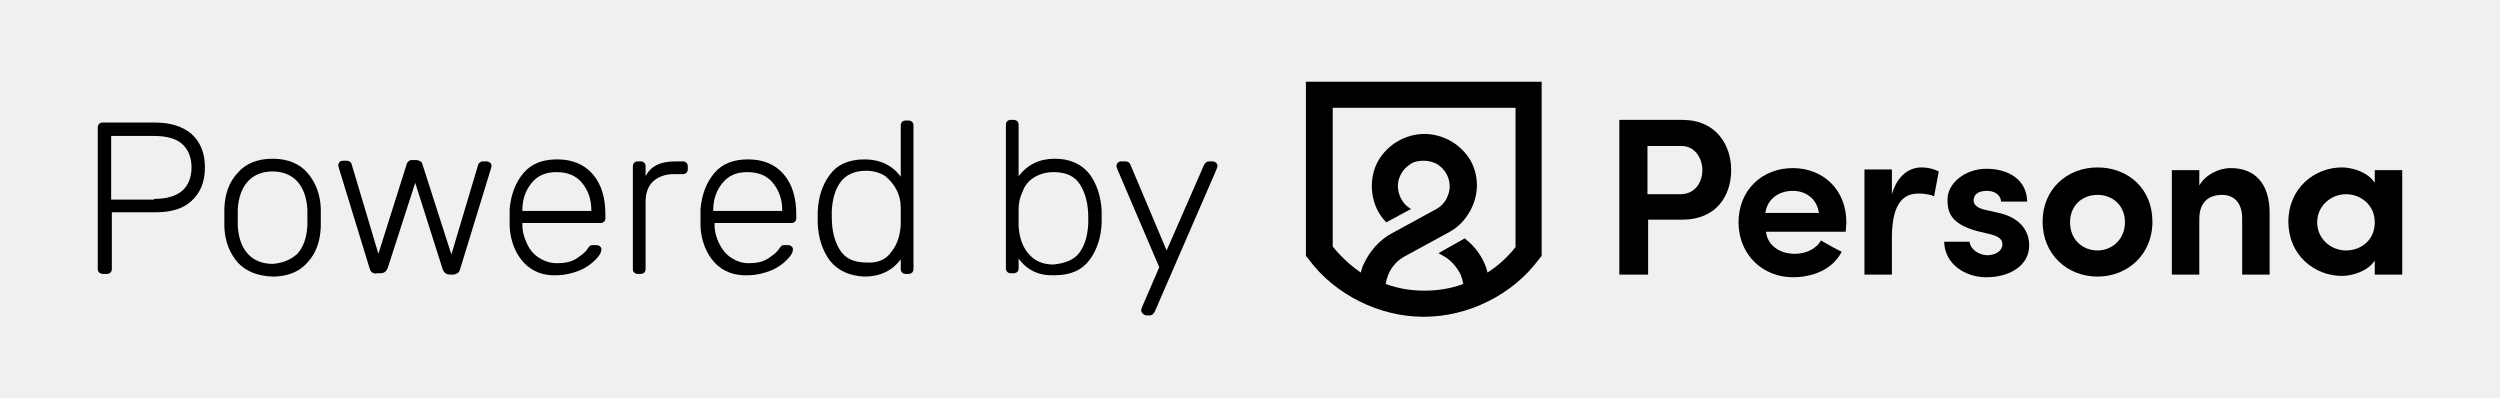
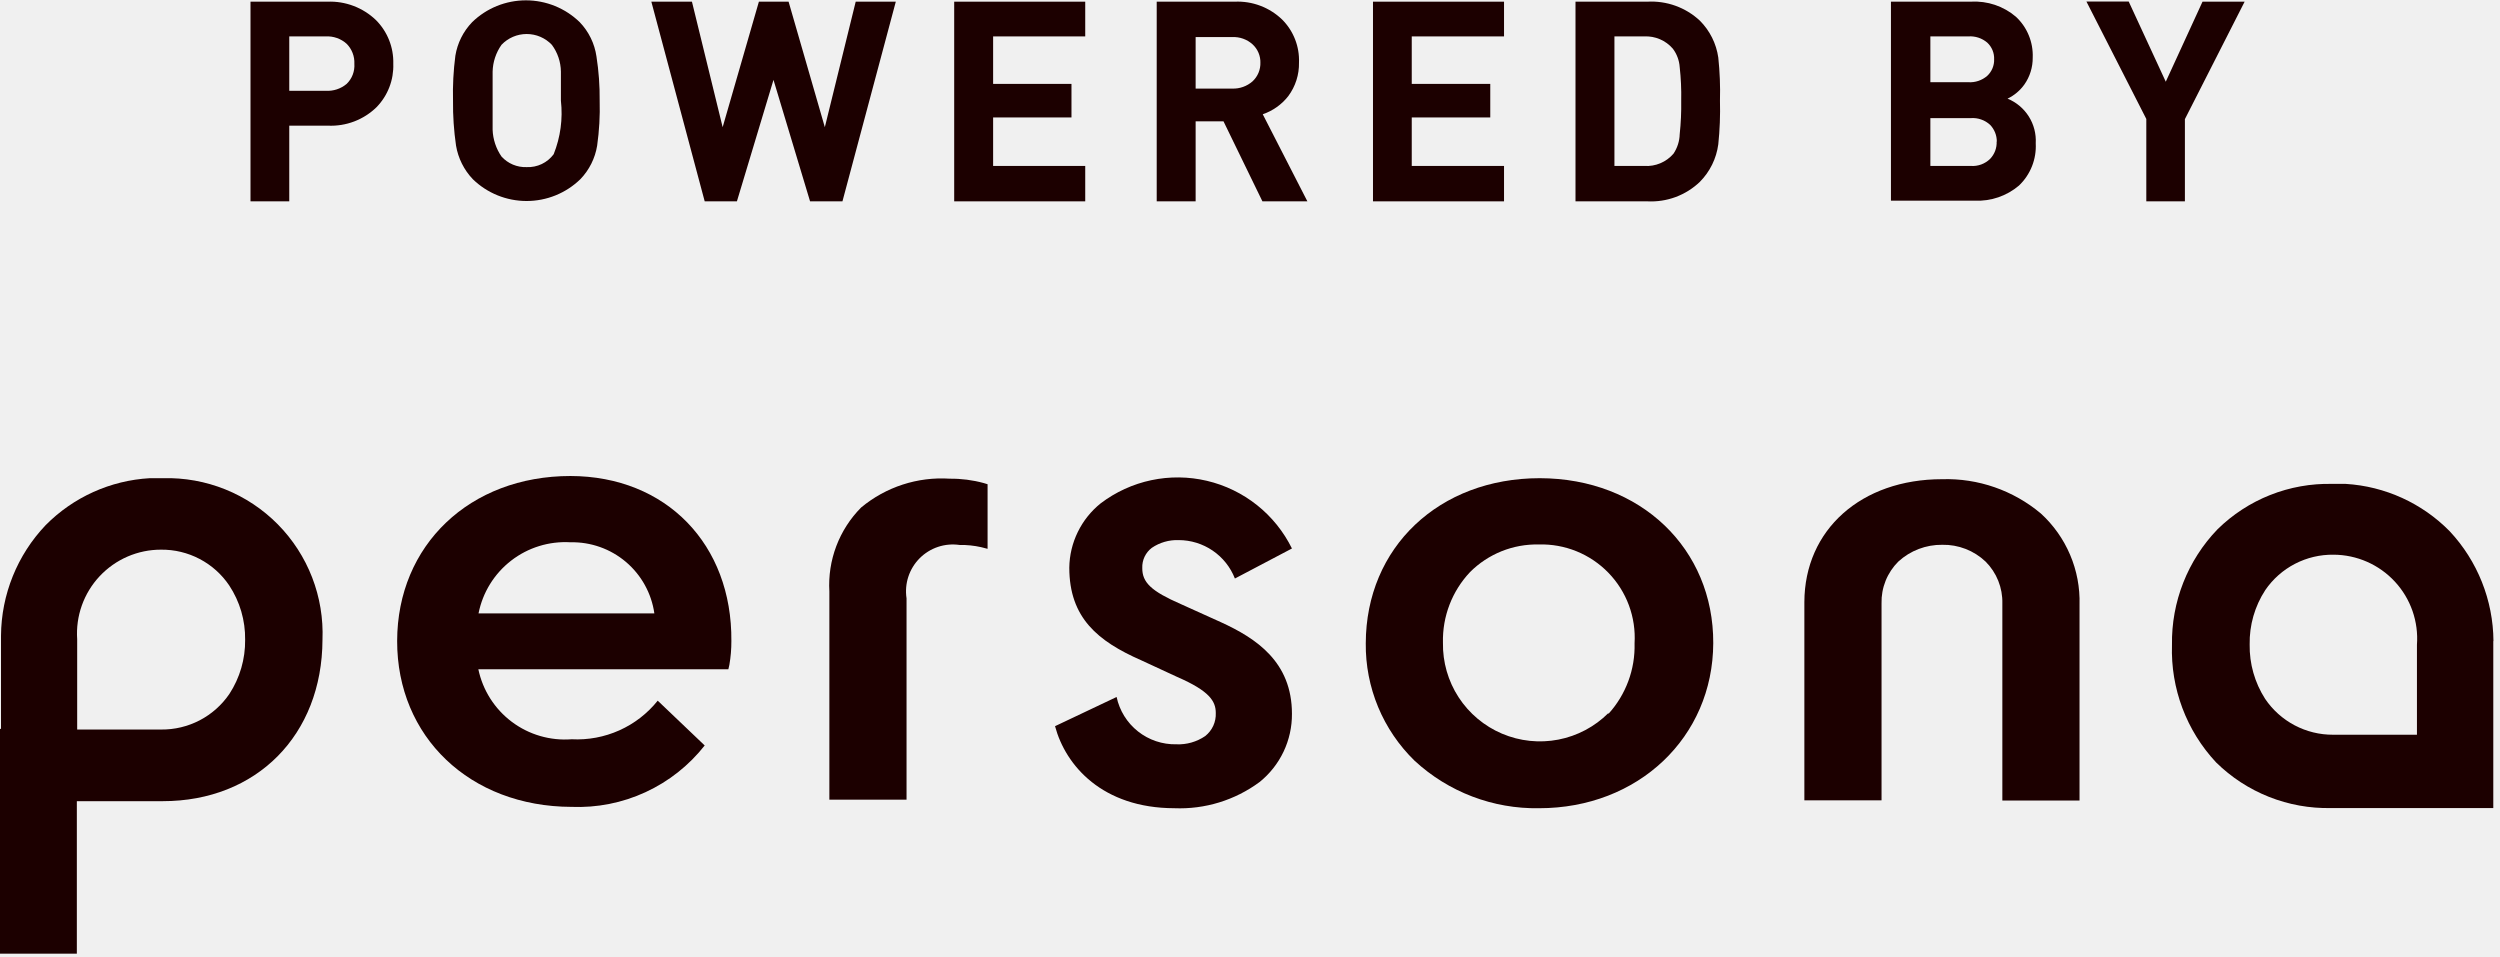
- <svg xmlns="http://www.w3.org/2000/svg" version="1.1" id="Layer_1" x="0px" y="0px" viewBox="0 0 373.3 59.4" style="enable-background:new 0 0 373.3 59.4;" xml:space="preserve">
-   <style type="text/css">
- 	
- </style>
-   <g>
-     <g>
-       <path class="st0" d="M14.8,40.7c-0.1-0.1-0.2-0.3-0.2-0.5V19c0-0.2,0.1-0.4,0.2-0.5c0.1-0.1,0.3-0.2,0.5-0.2h7.9    c2.3,0,4.1,0.6,5.4,1.7c1.3,1.2,2,2.8,2,5c0,2.2-0.7,3.8-2,5c-1.3,1.2-3.1,1.7-5.4,1.7h-6.5v8.5c0,0.2-0.1,0.4-0.2,0.5    c-0.1,0.1-0.3,0.2-0.5,0.2h-0.6C15.1,40.9,15,40.8,14.8,40.7z M23,29.7c1.9,0,3.2-0.4,4.2-1.2c0.9-0.8,1.4-2,1.4-3.5    s-0.5-2.7-1.4-3.5c-0.9-0.8-2.3-1.2-4.2-1.2h-6.4v9.5H23z" />
-       <path class="st0" d="M35.5,39.2c-1.2-1.4-1.9-3.1-2-5.3l0-1.4l0-1.4c0.1-2.2,0.7-3.9,2-5.3c1.2-1.4,3-2.1,5.2-2.1    c2.2,0,4,0.7,5.2,2.1s1.9,3.1,2,5.3c0,0.2,0,0.7,0,1.4c0,0.7,0,1.1,0,1.4c-0.1,2.2-0.7,3.9-2,5.3c-1.2,1.4-3,2.1-5.2,2.1    C38.4,41.2,36.7,40.5,35.5,39.2z M44.4,37.9c0.9-1,1.4-2.4,1.5-4.2c0-0.2,0-0.6,0-1.2c0-0.6,0-1,0-1.2c-0.1-1.8-0.6-3.2-1.5-4.2    c-0.9-1-2.2-1.5-3.7-1.5c-1.5,0-2.8,0.5-3.7,1.5c-0.9,1-1.4,2.4-1.5,4.2l0,1.2l0,1.2c0.1,1.8,0.6,3.2,1.5,4.2    c0.9,1,2.2,1.5,3.7,1.5C42.2,39.3,43.4,38.8,44.4,37.9z" />
-       <path class="st0" d="M55.6,40.7c-0.2-0.1-0.3-0.3-0.4-0.6l-4.6-15l-0.1-0.4c0-0.2,0.1-0.3,0.2-0.5c0.1-0.1,0.3-0.2,0.5-0.2h0.6    c0.2,0,0.4,0.1,0.5,0.2c0.1,0.1,0.2,0.2,0.2,0.3l4,13.4l4.2-13.3c0-0.2,0.1-0.3,0.3-0.5s0.3-0.2,0.6-0.2h0.6    c0.2,0,0.4,0.1,0.6,0.2c0.2,0.1,0.2,0.3,0.3,0.5L67.4,38l4-13.4c0-0.1,0.1-0.2,0.2-0.3c0.1-0.1,0.3-0.2,0.5-0.2h0.6    c0.2,0,0.3,0.1,0.5,0.2c0.1,0.1,0.2,0.3,0.2,0.5l-0.1,0.4l-4.6,15c-0.1,0.3-0.2,0.5-0.4,0.6c-0.2,0.1-0.4,0.2-0.6,0.2h-0.5    c-0.6,0-0.9-0.3-1.1-0.8L62,27.3l-4.1,12.7c-0.2,0.5-0.5,0.8-1.1,0.8h-0.5C56,40.9,55.8,40.8,55.6,40.7z" />
-       <path class="st0" d="M78.2,39.2c-1.2-1.3-2-3.2-2.1-5.4l0-1.3l0-1.3c0.2-2.2,0.9-4,2.1-5.4c1.2-1.4,2.9-2,5-2c2.2,0,4,0.7,5.3,2.2    c1.3,1.5,1.9,3.5,1.9,6.1v0.5c0,0.2-0.1,0.4-0.2,0.5c-0.1,0.1-0.3,0.2-0.5,0.2H78v0.3c0,1,0.3,2,0.7,2.8c0.4,0.9,1,1.6,1.8,2.1    c0.8,0.5,1.6,0.8,2.7,0.8c1.2,0,2.1-0.2,2.9-0.7c0.7-0.5,1.3-0.9,1.6-1.4c0.2-0.3,0.3-0.4,0.4-0.5c0.1-0.1,0.3-0.1,0.5-0.1h0.5    c0.2,0,0.4,0.1,0.5,0.2c0.1,0.1,0.2,0.2,0.2,0.4c0,0.5-0.3,1-0.9,1.6c-0.6,0.6-1.4,1.2-2.4,1.6s-2.2,0.7-3.4,0.7    C81.1,41.2,79.4,40.5,78.2,39.2z M88.3,31.5v-0.1c0-1.7-0.5-3-1.4-4.1c-0.9-1.1-2.2-1.6-3.8-1.6c-1.6,0-2.8,0.5-3.7,1.6    c-0.9,1.1-1.4,2.4-1.4,4.1v0.1H88.3z" />
-       <path class="st0" d="M94.7,40.7c-0.1-0.1-0.2-0.3-0.2-0.5V24.8c0-0.2,0.1-0.4,0.2-0.5c0.1-0.1,0.3-0.2,0.5-0.2h0.5    c0.2,0,0.4,0.1,0.5,0.2c0.1,0.1,0.2,0.3,0.2,0.5v1.5c0.8-1.5,2.2-2.2,4.4-2.2h1.2c0.2,0,0.4,0.1,0.5,0.2s0.2,0.3,0.2,0.5v0.5    c0,0.2-0.1,0.4-0.2,0.5c-0.1,0.1-0.3,0.2-0.5,0.2h-1.4c-1.3,0-2.3,0.4-3.1,1.1c-0.8,0.8-1.1,1.8-1.1,3.1v10c0,0.2-0.1,0.4-0.2,0.5    c-0.1,0.1-0.3,0.2-0.5,0.2h-0.5C95,40.9,94.8,40.8,94.7,40.7z" />
-       <path class="st0" d="M106.7,39.2c-1.2-1.3-2-3.2-2.1-5.4l0-1.3l0-1.3c0.2-2.2,0.9-4,2.1-5.4c1.2-1.4,2.9-2,5-2    c2.2,0,4,0.7,5.3,2.2c1.3,1.5,1.9,3.5,1.9,6.1v0.5c0,0.2-0.1,0.4-0.2,0.5c-0.1,0.1-0.3,0.2-0.5,0.2h-11.5v0.3c0,1,0.3,2,0.7,2.8    s1,1.6,1.8,2.1c0.8,0.5,1.6,0.8,2.6,0.8c1.2,0,2.1-0.2,2.9-0.7c0.7-0.5,1.3-0.9,1.6-1.4c0.2-0.3,0.3-0.4,0.4-0.5    c0.1-0.1,0.3-0.1,0.5-0.1h0.5c0.2,0,0.4,0.1,0.5,0.2c0.1,0.1,0.2,0.2,0.2,0.4c0,0.5-0.3,1-0.9,1.6c-0.6,0.6-1.4,1.2-2.4,1.6    s-2.2,0.7-3.4,0.7C109.6,41.2,107.9,40.5,106.7,39.2z M116.8,31.5v-0.1c0-1.7-0.5-3-1.4-4.1c-0.9-1.1-2.2-1.6-3.8-1.6    s-2.8,0.5-3.7,1.6c-0.9,1.1-1.4,2.4-1.4,4.1v0.1H116.8z" />
-       <path class="st0" d="M123.9,38.9c-1.1-1.5-1.7-3.4-1.8-5.5l0-0.9l0-0.9c0.1-2.2,0.7-4,1.8-5.5c1.1-1.5,2.8-2.3,5.2-2.3    c2.3,0,4.2,0.9,5.4,2.6v-7.7c0-0.2,0.1-0.4,0.2-0.5s0.3-0.2,0.5-0.2h0.5c0.2,0,0.4,0.1,0.5,0.2c0.1,0.1,0.2,0.3,0.2,0.5v21.5    c0,0.2-0.1,0.4-0.2,0.5c-0.1,0.1-0.3,0.2-0.5,0.2h-0.5c-0.2,0-0.4-0.1-0.5-0.2s-0.2-0.3-0.2-0.5v-1.5c-1.2,1.7-3.1,2.6-5.4,2.6    C126.8,41.2,125.1,40.4,123.9,38.9z M133.1,37.6c0.9-1.1,1.3-2.5,1.4-4c0-0.2,0-0.6,0-1.3c0-0.6,0-1,0-1.3c0-0.9-0.2-1.8-0.6-2.6    c-0.4-0.8-1-1.5-1.7-2.1c-0.8-0.5-1.7-0.8-2.9-0.8c-1.7,0-3,0.6-3.8,1.7c-0.8,1.1-1.2,2.5-1.3,4.3l0,0.9c0,2,0.4,3.6,1.2,4.9    c0.8,1.3,2.1,1.9,4,1.9C131,39.3,132.3,38.8,133.1,37.6z" />
-       <path class="st0" d="M152.1,38.6v1.5c0,0.2-0.1,0.4-0.2,0.5c-0.1,0.1-0.3,0.2-0.5,0.2h-0.5c-0.2,0-0.4-0.1-0.5-0.2    s-0.2-0.3-0.2-0.5V18.6c0-0.2,0.1-0.4,0.2-0.5s0.3-0.2,0.5-0.2h0.5c0.2,0,0.4,0.1,0.5,0.2c0.1,0.1,0.2,0.3,0.2,0.5v7.7    c1.3-1.7,3.1-2.6,5.4-2.6c2.3,0,4,0.8,5.2,2.3c1.1,1.5,1.7,3.4,1.8,5.5c0,0.2,0,0.5,0,0.9s0,0.7,0,0.9c-0.1,2.2-0.7,4-1.8,5.5    c-1.1,1.5-2.8,2.3-5.2,2.3C155.2,41.2,153.4,40.4,152.1,38.6z M161.2,37.7c0.8-1.1,1.2-2.5,1.3-4.3c0-0.2,0-0.5,0-0.9    c0-2-0.4-3.6-1.2-4.9c-0.8-1.3-2.1-1.9-4-1.9c-1.1,0-2.1,0.3-2.9,0.8c-0.8,0.5-1.4,1.2-1.7,2.1c-0.4,0.8-0.6,1.7-0.6,2.6l0,1.3    l0,1.3c0.1,1.5,0.5,2.9,1.4,4c0.9,1.1,2.1,1.7,3.8,1.7C159.1,39.3,160.4,38.8,161.2,37.7z" />
-       <path class="st0" d="M170.6,46.8c-0.1-0.1-0.2-0.3-0.2-0.5c0-0.1,0.1-0.3,0.2-0.6l2.5-5.8l-6.2-14.5c-0.1-0.3-0.2-0.5-0.2-0.6    c0-0.2,0.1-0.3,0.2-0.5c0.1-0.1,0.3-0.2,0.5-0.2h0.7c0.3,0,0.6,0.2,0.7,0.5l5.4,12.8l5.6-12.8c0.2-0.3,0.4-0.5,0.7-0.5h0.6    c0.2,0,0.3,0.1,0.5,0.2c0.1,0.1,0.2,0.3,0.2,0.5c0,0.1-0.1,0.3-0.2,0.6l-9.2,21.2c-0.2,0.3-0.4,0.5-0.7,0.5h-0.6    C170.9,47,170.8,47,170.6,46.8z" />
-     </g>
-     <g>
-       <path class="st0" d="M251.1,21.8c2.1,0,3.1,2,3.1,3.6c0,1.7-1,3.6-3.3,3.6h-4.9v-7.2H251.1z M241.8,41h4.3v-8.2h5.1    c5.1,0,7.3-3.6,7.3-7.4c0-3.7-2.2-7.5-7.3-7.5h-9.4V41z" />
-       <path class="st0" d="M275.7,33.2c0-4.9-3.5-8.1-8-8.1c-4.5,0-8.1,3.2-8.1,8.1s3.7,8.2,8.1,8.2c2.9,0,5.9-1.1,7.3-3.8    c-1-0.5-2.1-1.1-3.1-1.7c-0.7,1.3-2.3,2-3.9,2c-2.3,0-4.1-1.3-4.3-3.3h11.9C275.6,34.2,275.7,33.6,275.7,33.2z M263.6,31.8    c0.3-2.1,2-3.3,4.1-3.3c2,0,3.6,1.2,3.9,3.3H263.6z" />
-       <path class="st0" d="M282.5,35.5c0-4.1,1.1-6.6,3.9-6.6c0.4,0,1.4,0,2.4,0.4l0.7-3.7c-0.6-0.3-1.5-0.6-2.6-0.6    c-1.8,0-3.6,1.2-4.4,4v-3.7h-4.1V41h4.1V35.5z" />
-       <path class="st0" d="M295.2,34.5l2.1,0.5c1.1,0.3,1.7,0.7,1.7,1.5c0,0.9-0.9,1.5-2,1.6c-1.5,0.1-2.8-0.9-2.9-2h-3.8    c0.1,3.4,3.2,5.3,6.3,5.3c3.3,0,6.4-1.6,6.4-4.8c0-1.2-0.5-3.7-4.1-4.7l-2.6-0.6c-0.9-0.2-1.6-0.7-1.6-1.3c0-1.2,1-1.5,2-1.5    c0.9,0,2,0.4,2.1,1.6h3.9c-0.1-3.6-3.2-4.9-6.1-4.9c-3.1,0-5.8,2.1-5.8,4.6C290.8,31.6,291.2,33.4,295.2,34.5z" />
-       <path class="st0" d="M313.2,37.4c-2.2,0-4.1-1.6-4.1-4.2c0-2.5,1.8-4.1,4.1-4.1s4.1,1.6,4.1,4.1C317.3,35.7,315.4,37.4,313.2,37.4    z M313.2,41.3c4.4,0,8.2-3.2,8.2-8.2s-3.7-8.1-8.2-8.1c-4.5,0-8.2,3.2-8.2,8.1S308.7,41.3,313.2,41.3z" />
-       <path class="st0" d="M328.4,32.7c0-2.7,1.6-3.6,3.4-3.6c1.8,0,3,1.2,3,3.5V41c0.6,0,3.4,0,4.1,0v-9.2c0-4.4-2.2-6.7-5.8-6.7    c-1.8,0-3.8,1-4.7,2.6v-2.3h-4.1V41h4.1V32.7z" />
-       <path class="st0" d="M354.6,41h4.1V25.4h-4.1v1.9c-1.1-1.7-3.5-2.3-4.9-2.3c-4.1,0-8,3.1-8,8.1c0,5,3.9,8.1,8,8.1    c1.5,0,3.9-0.7,4.9-2.3V41z M346,33.2c0-2.5,2.1-4.2,4.3-4.2c2.1,0,4.3,1.5,4.3,4.2c0,2.7-2.1,4.2-4.3,4.2    C348.1,37.4,346,35.7,346,33.2z" />
-       <path class="st1" d="M230.1,12.2h-35.1v26l0.4,0.5c2,2.7,4.6,4.8,7.6,6.3c3,1.5,6.3,2.3,9.6,2.3c3.3,0,6.6-0.8,9.6-2.3    c3-1.5,5.6-3.6,7.6-6.3l0.4-0.5V12.2z M199,36.8V16.1h27.3v20.8c-1.2,1.5-2.6,2.8-4.2,3.8c0-0.2-0.1-0.3-0.1-0.5    c-0.6-1.8-1.7-3.4-3.3-4.6l-3.9,2.2l0.7,0.4c1.1,0.6,2,1.6,2.6,2.8c0.2,0.5,0.3,0.9,0.4,1.4c-1.9,0.7-3.8,1-5.8,1    c-2,0-3.9-0.3-5.8-1c0.1-0.5,0.2-0.9,0.4-1.4c0.5-1.2,1.4-2.2,2.6-2.8l6.6-3.6c0.9-0.5,1.7-1.2,2.3-2c0.6-0.8,1.1-1.7,1.4-2.7    c0.3-1,0.4-2,0.3-3c-0.1-1-0.4-2-0.9-2.9c-0.7-1.2-1.7-2.2-2.9-2.9c-1.2-0.7-2.6-1.1-4-1.1c-1.4,0-2.8,0.4-4,1.1    c-1.2,0.7-2.2,1.7-2.9,2.9c-0.8,1.4-1.1,3.1-0.9,4.8c0.2,1.6,0.9,3.2,2.1,4.4l3.7-2c-0.9-0.5-1.5-1.3-1.8-2.3    c-0.3-1-0.2-2,0.3-2.9c0.3-0.6,0.8-1.1,1.4-1.5c0.6-0.4,1.3-0.5,2-0.5c0.7,0,1.4,0.2,2,0.5c0.6,0.4,1.1,0.9,1.4,1.5    c0.5,0.9,0.6,2,0.3,2.9c-0.3,1-0.9,1.8-1.8,2.3l-6.6,3.6c-1.9,1-3.4,2.7-4.3,4.7c-0.2,0.4-0.3,0.8-0.4,1.2    C201.6,39.6,200.2,38.3,199,36.8z" />
-     </g>
+ <svg xmlns="http://www.w3.org/2000/svg" width="149" height="57" viewBox="0 0 149 57" fill="none">
+   <g clip-path="url(#clip0)">
+     <path d="M34 28.37C28 28.37 23.68 32.49 23.67 38.2C23.66 43.91 28 48.07 34.06 48.09C35.579 48.151 37.09 47.852 38.47 47.215C39.851 46.579 41.06 45.625 42 44.43L39.2 41.76C38.589 42.523 37.805 43.13 36.913 43.529C36.021 43.929 35.046 44.111 34.07 44.06C32.795 44.158 31.528 43.789 30.505 43.022C29.482 42.254 28.773 41.141 28.51 39.89H43.41L43.47 39.63C43.551 39.161 43.592 38.686 43.59 38.21C43.64 32.44 39.7 28.38 34 28.37ZM34 32.32C35.208 32.293 36.383 32.71 37.305 33.491C38.226 34.273 38.829 35.364 39 36.56H28.52C28.767 35.31 29.458 34.192 30.465 33.413C31.473 32.633 32.728 32.245 34 32.32V32.32Z" fill="#1C0000" />
+     <path d="M56.61 28.53C54.691 28.404 52.798 29.02 51.32 30.25C50.672 30.904 50.169 31.688 49.843 32.549C49.518 33.41 49.377 34.331 49.43 35.25V47.66H54.03V35.66C53.965 35.229 54.001 34.789 54.136 34.375C54.272 33.96 54.502 33.584 54.809 33.274C55.117 32.965 55.492 32.732 55.905 32.594C56.319 32.456 56.759 32.417 57.19 32.48C57.62 32.472 58.05 32.516 58.47 32.61L58.86 32.71V28.86L58.63 28.79C57.972 28.61 57.292 28.523 56.61 28.53V28.53Z" fill="#1C0000" />
+     <path d="M68.65 32.65C69.121 32.331 69.681 32.17 70.25 32.19C70.974 32.191 71.681 32.41 72.278 32.818C72.876 33.227 73.337 33.806 73.6 34.48L77 32.69C76.505 31.686 75.795 30.803 74.919 30.106C74.043 29.409 73.024 28.914 71.934 28.657C70.845 28.4 69.712 28.387 68.617 28.619C67.522 28.851 66.491 29.323 65.6 30C65.025 30.461 64.56 31.044 64.237 31.706C63.913 32.368 63.74 33.093 63.73 33.83C63.73 36.83 65.44 38.22 68.01 39.35L70.17 40.35C72.08 41.18 72.46 41.79 72.46 42.49C72.472 42.754 72.421 43.016 72.312 43.256C72.202 43.496 72.037 43.706 71.83 43.87C71.325 44.215 70.721 44.387 70.11 44.36C69.281 44.378 68.472 44.106 67.822 43.591C67.172 43.077 66.722 42.351 66.55 41.54L62.88 43.28C63.51 45.64 65.71 48.16 69.99 48.17C71.812 48.244 73.604 47.694 75.07 46.61C75.678 46.121 76.167 45.501 76.502 44.796C76.836 44.091 77.006 43.32 77 42.54C77 39.44 74.86 38.04 72.76 37.08L70.37 36C68.63 35.24 68.07 34.72 68.08 33.85C68.071 33.619 68.118 33.389 68.217 33.18C68.317 32.971 68.465 32.789 68.65 32.65V32.65Z" fill="#1C0000" />
+     <path d="M91.77 28.5C85.77 28.5 81.41 32.62 81.4 38.34C81.386 39.643 81.636 40.935 82.136 42.139C82.637 43.342 83.376 44.431 84.31 45.34C86.326 47.204 88.984 48.218 91.73 48.17V48.17C97.63 48.17 102.09 43.95 102.11 38.33C102.13 32.71 97.79 28.51 91.77 28.5ZM95.86 42.5C95.045 43.312 94.006 43.863 92.877 44.081C91.747 44.3 90.578 44.176 89.519 43.726C88.46 43.276 87.559 42.52 86.932 41.556C86.305 40.591 85.981 39.461 86 38.31C85.961 36.744 86.543 35.227 87.62 34.09C88.156 33.555 88.795 33.134 89.498 32.852C90.2 32.571 90.953 32.434 91.71 32.45V32.45C92.481 32.428 93.249 32.566 93.964 32.857C94.678 33.148 95.325 33.584 95.862 34.138C96.399 34.692 96.815 35.351 97.083 36.075C97.351 36.798 97.466 37.57 97.42 38.34C97.464 39.892 96.905 41.401 95.86 42.55V42.5Z" fill="#1C0000" />
+     <path d="M115.75 28.56C110.94 28.56 107.55 31.56 107.54 35.89V47.7H112.14V35.96C112.128 35.499 112.211 35.04 112.383 34.612C112.555 34.184 112.813 33.795 113.14 33.47C113.854 32.816 114.791 32.458 115.76 32.47C116.718 32.451 117.645 32.81 118.34 33.47C118.668 33.797 118.925 34.187 119.097 34.617C119.269 35.047 119.352 35.507 119.34 35.97V47.71H123.94V36.04C123.969 35.02 123.778 34.007 123.379 33.068C122.98 32.129 122.384 31.287 121.63 30.6C119.986 29.222 117.894 28.496 115.75 28.56V28.56Z" fill="#1C0000" />
+     <path d="M148.61 38.21C148.594 35.776 147.663 33.438 146 31.66C144.355 29.988 142.151 28.984 139.81 28.84C139.62 28.84 139.43 28.84 139.2 28.84H139C137.737 28.811 136.48 29.036 135.305 29.501C134.13 29.967 133.061 30.663 132.16 31.55C130.382 33.398 129.408 35.876 129.45 38.44C129.365 41.029 130.311 43.547 132.08 45.44C132.982 46.328 134.053 47.026 135.23 47.493C136.406 47.96 137.664 48.187 138.93 48.16H148.6V38.21H148.61ZM144.05 38.43V43.79H139.05C138.251 43.794 137.463 43.6 136.757 43.227C136.051 42.854 135.447 42.312 135 41.65C134.381 40.684 134.061 39.557 134.08 38.41C134.059 37.261 134.383 36.133 135.01 35.17C135.462 34.51 136.07 33.972 136.78 33.604C137.49 33.236 138.28 33.049 139.08 33.06C139.766 33.062 140.445 33.206 141.074 33.482C141.702 33.758 142.267 34.16 142.733 34.664C143.2 35.167 143.557 35.762 143.784 36.41C144.01 37.058 144.101 37.745 144.05 38.43Z" fill="#1C0000" />
+     <path d="M9.72 28.5H9.53H8.93C6.585 28.632 4.372 29.629 2.72 31.3C1.028 33.079 0.077 35.435 0.06 37.89V43.44H0V56.84H4.58V47.75H9.7C15.29 47.75 19.2 43.81 19.22 38.13C19.271 36.863 19.061 35.598 18.604 34.416C18.146 33.233 17.45 32.156 16.56 31.253C15.669 30.351 14.602 29.64 13.426 29.167C12.249 28.693 10.988 28.466 9.72 28.5V28.5ZM14.61 38.13C14.624 39.276 14.297 40.4 13.67 41.36C13.219 42.021 12.611 42.561 11.901 42.931C11.191 43.3 10.4 43.489 9.6 43.48H4.6V38.1C4.553 37.415 4.648 36.728 4.878 36.082C5.109 35.435 5.47 34.843 5.939 34.342C6.408 33.842 6.975 33.443 7.605 33.17C8.235 32.898 8.914 32.758 9.6 32.76C10.4 32.752 11.19 32.942 11.898 33.314C12.607 33.685 13.212 34.227 13.66 34.89C14.295 35.85 14.626 36.979 14.61 38.13V38.13Z" fill="#1C0000" />
+     <path d="M23.44 3.8C23.457 4.277 23.377 4.752 23.205 5.197C23.033 5.643 22.773 6.048 22.44 6.39C22.059 6.761 21.606 7.05 21.109 7.239C20.612 7.428 20.081 7.513 19.55 7.49H17.24V12H14.93V0.1H19.52C20.051 0.079 20.581 0.166 21.077 0.355C21.574 0.544 22.027 0.831 22.41 1.2C22.749 1.541 23.015 1.947 23.192 2.394C23.369 2.841 23.453 3.319 23.44 3.8V3.8ZM21.12 3.8C21.13 3.581 21.095 3.361 21.015 3.157C20.936 2.952 20.815 2.765 20.66 2.61C20.491 2.458 20.294 2.34 20.079 2.265C19.864 2.189 19.637 2.157 19.41 2.17H17.24V5.41H19.41C19.864 5.44 20.312 5.293 20.66 5C20.82 4.846 20.944 4.658 21.023 4.451C21.102 4.244 21.136 4.021 21.12 3.8Z" fill="#1C0000" />
+     <path d="M35.74 6C35.766 6.896 35.715 7.793 35.59 8.68C35.468 9.433 35.119 10.131 34.59 10.68C33.731 11.514 32.582 11.98 31.385 11.98C30.188 11.98 29.038 11.514 28.18 10.68C27.655 10.128 27.306 9.432 27.18 8.68C27.05 7.793 26.99 6.897 27 6C26.977 5.104 27.024 4.208 27.14 3.32C27.262 2.567 27.611 1.87 28.14 1.32C28.998 0.486 30.148 0.02 31.345 0.02C32.542 0.02 33.691 0.486 34.55 1.32C35.09 1.882 35.44 2.599 35.55 3.37C35.686 4.24 35.749 5.12 35.74 6V6ZM33.43 6C33.43 5.09 33.43 4.51 33.43 4.27C33.423 3.693 33.234 3.133 32.89 2.67C32.697 2.467 32.464 2.305 32.206 2.194C31.948 2.084 31.671 2.027 31.39 2.027C31.109 2.027 30.832 2.084 30.574 2.194C30.316 2.305 30.083 2.467 29.89 2.67C29.558 3.139 29.374 3.696 29.36 4.27C29.36 4.47 29.36 5.04 29.36 6C29.36 6.96 29.36 7.53 29.36 7.73C29.38 8.303 29.564 8.858 29.89 9.33C30.079 9.538 30.311 9.702 30.57 9.811C30.829 9.92 31.109 9.971 31.39 9.96C31.701 9.973 32.01 9.91 32.291 9.776C32.572 9.642 32.815 9.44 33 9.19C33.404 8.179 33.552 7.083 33.43 6V6Z" fill="#1C0000" />
+     <path d="M53.39 0.1L50.21 12H48.28L46.1 4.76L43.92 12H42L38.82 0.1H41.24L43.07 7.58L45.23 0.1H47L49.16 7.58L51 0.1H53.39Z" fill="#1C0000" />
+     <path d="M64.68 12H56.87V0.1H64.68V2.17H59.19V5H63.86V7H59.19V9.89H64.68V12Z" fill="#1C0000" />
+     <path d="M77.92 12H75.24L72.92 7.23H71.26V12H68.94V0.1H73.59C74.11 0.076 74.629 0.159 75.115 0.343C75.602 0.527 76.046 0.808 76.42 1.17C76.754 1.505 77.015 1.905 77.187 2.346C77.359 2.786 77.438 3.257 77.42 3.73C77.435 4.449 77.209 5.153 76.78 5.73C76.389 6.23 75.861 6.605 75.26 6.81L77.92 12ZM75.12 3.76C75.127 3.55 75.089 3.342 75.008 3.148C74.927 2.955 74.805 2.782 74.65 2.64C74.319 2.343 73.884 2.188 73.44 2.21H71.26V5.28H73.44C73.883 5.296 74.316 5.142 74.65 4.85C74.805 4.706 74.927 4.531 75.008 4.336C75.089 4.141 75.127 3.931 75.12 3.72V3.76Z" fill="#1C0000" />
+     <path d="M89.64 12H81.83V0.1H89.64V2.17H84.14V5H88.82V7H84.14V9.89H89.64V12Z" fill="#1C0000" />
+     <path d="M102.51 6C102.533 6.868 102.5 7.737 102.41 8.6C102.298 9.447 101.911 10.234 101.31 10.84C100.895 11.237 100.403 11.544 99.865 11.744C99.327 11.943 98.753 12.03 98.18 12H93.9V0.1H98.18C98.751 0.068 99.323 0.151 99.861 0.345C100.398 0.539 100.891 0.84 101.31 1.23C101.905 1.825 102.291 2.597 102.41 3.43C102.501 4.284 102.534 5.142 102.51 6ZM100.2 6C100.214 5.332 100.184 4.664 100.11 4C100.083 3.601 99.941 3.219 99.7 2.9C99.491 2.657 99.229 2.465 98.934 2.339C98.64 2.212 98.32 2.155 98 2.17H96.22V9.89H98C98.327 9.912 98.654 9.857 98.956 9.73C99.258 9.604 99.526 9.408 99.74 9.16C99.971 8.816 100.099 8.414 100.11 8C100.181 7.336 100.211 6.668 100.2 6V6Z" fill="#1C0000" />
+     <path d="M121.33 8.54C121.355 9.007 121.279 9.475 121.106 9.91C120.934 10.345 120.669 10.737 120.33 11.06C119.598 11.681 118.659 12.003 117.7 11.96H112.7V0.1H117.47C118.446 0.042 119.407 0.365 120.15 1C120.482 1.309 120.743 1.686 120.915 2.106C121.088 2.525 121.168 2.977 121.15 3.43C121.157 4.006 120.982 4.569 120.65 5.04C120.392 5.399 120.048 5.688 119.65 5.88C120.172 6.093 120.614 6.464 120.916 6.941C121.217 7.418 121.362 7.977 121.33 8.54V8.54ZM118.85 3.54C118.858 3.353 118.826 3.168 118.755 2.995C118.684 2.822 118.577 2.667 118.44 2.54C118.126 2.273 117.721 2.14 117.31 2.17H115.05V4.9H117.31C117.722 4.927 118.128 4.79 118.44 4.52C118.575 4.394 118.682 4.24 118.753 4.069C118.823 3.899 118.857 3.715 118.85 3.53V3.54ZM119.01 8.44C119.012 8.067 118.869 7.708 118.61 7.44C118.456 7.298 118.274 7.189 118.077 7.121C117.879 7.052 117.669 7.024 117.46 7.04H115.05V9.89H117.46C117.67 9.905 117.882 9.875 118.08 9.803C118.278 9.73 118.459 9.617 118.61 9.47C118.742 9.332 118.845 9.169 118.912 8.99C118.979 8.811 119.009 8.621 119 8.43L119.01 8.44Z" fill="#1C0000" />
+     <path d="M133.78 0.1L130.22 7.1V12H127.92V7.09L124.35 0.09H126.87L129.08 4.87L131.27 0.1H133.78Z" fill="#1C0000" />
  </g>
+   <defs>
+     <clipPath id="clip0">
+       <rect width="148.61" height="56.84" fill="white" />
+     </clipPath>
+   </defs>
</svg>
